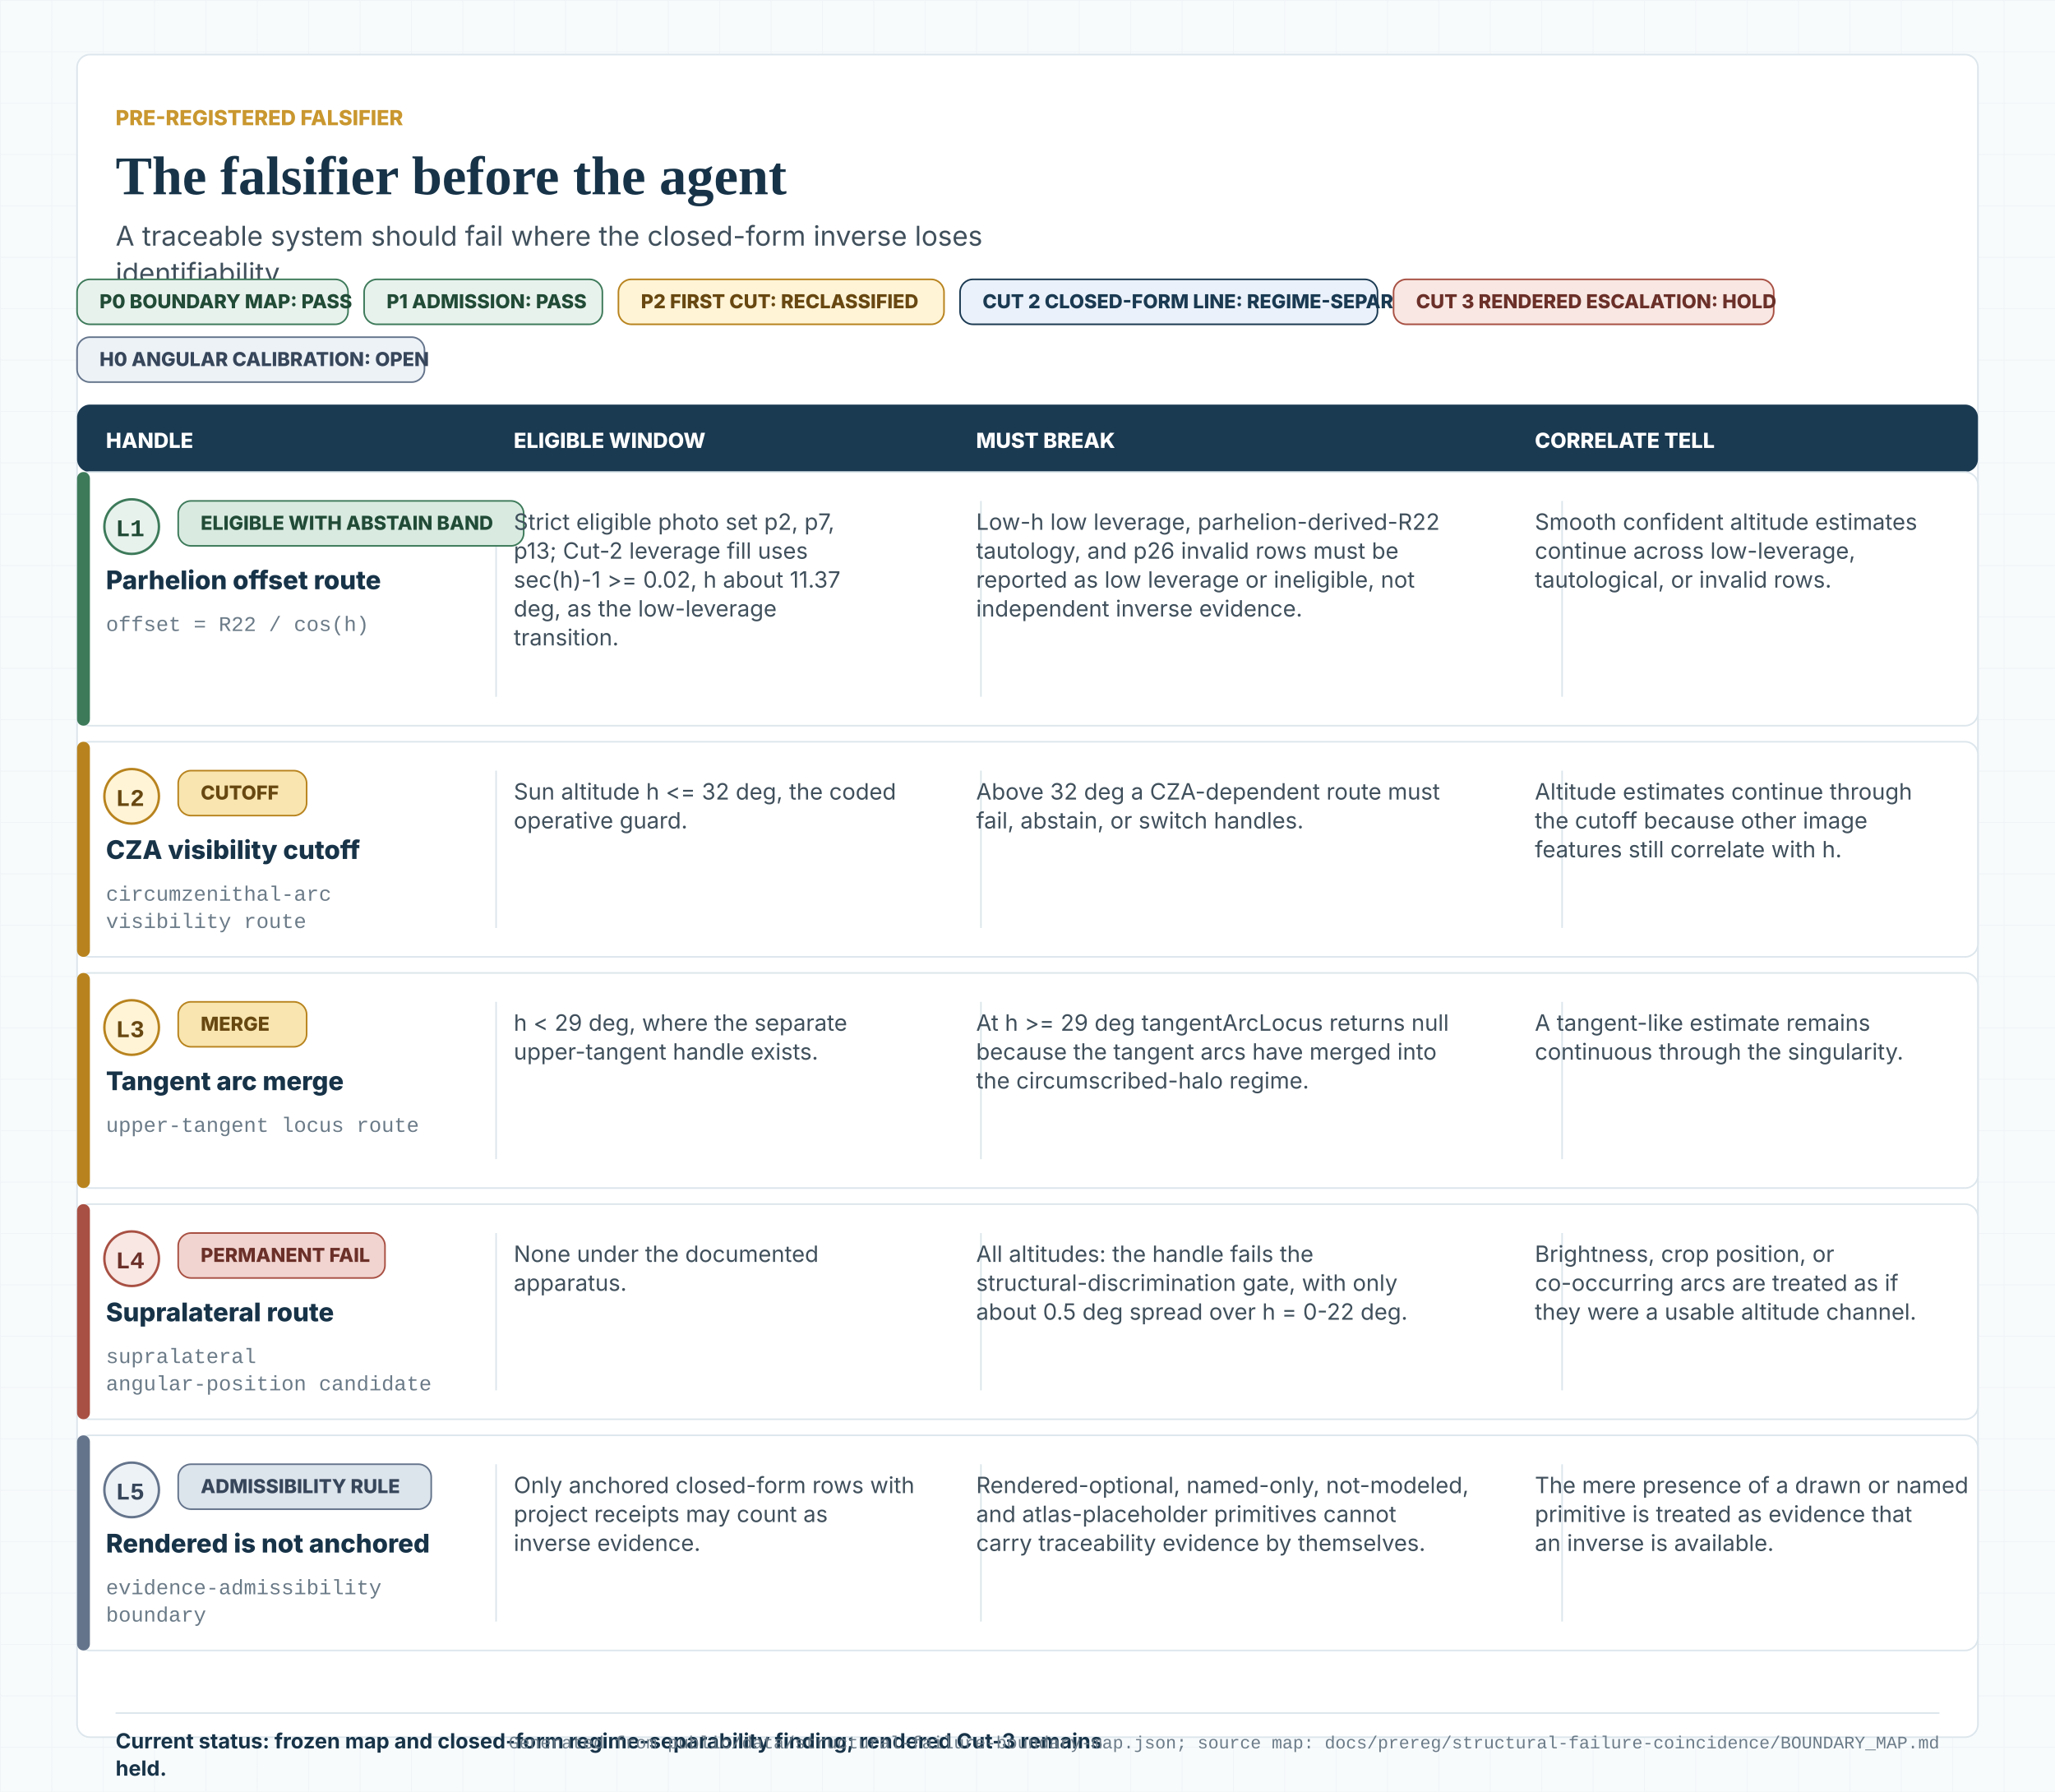
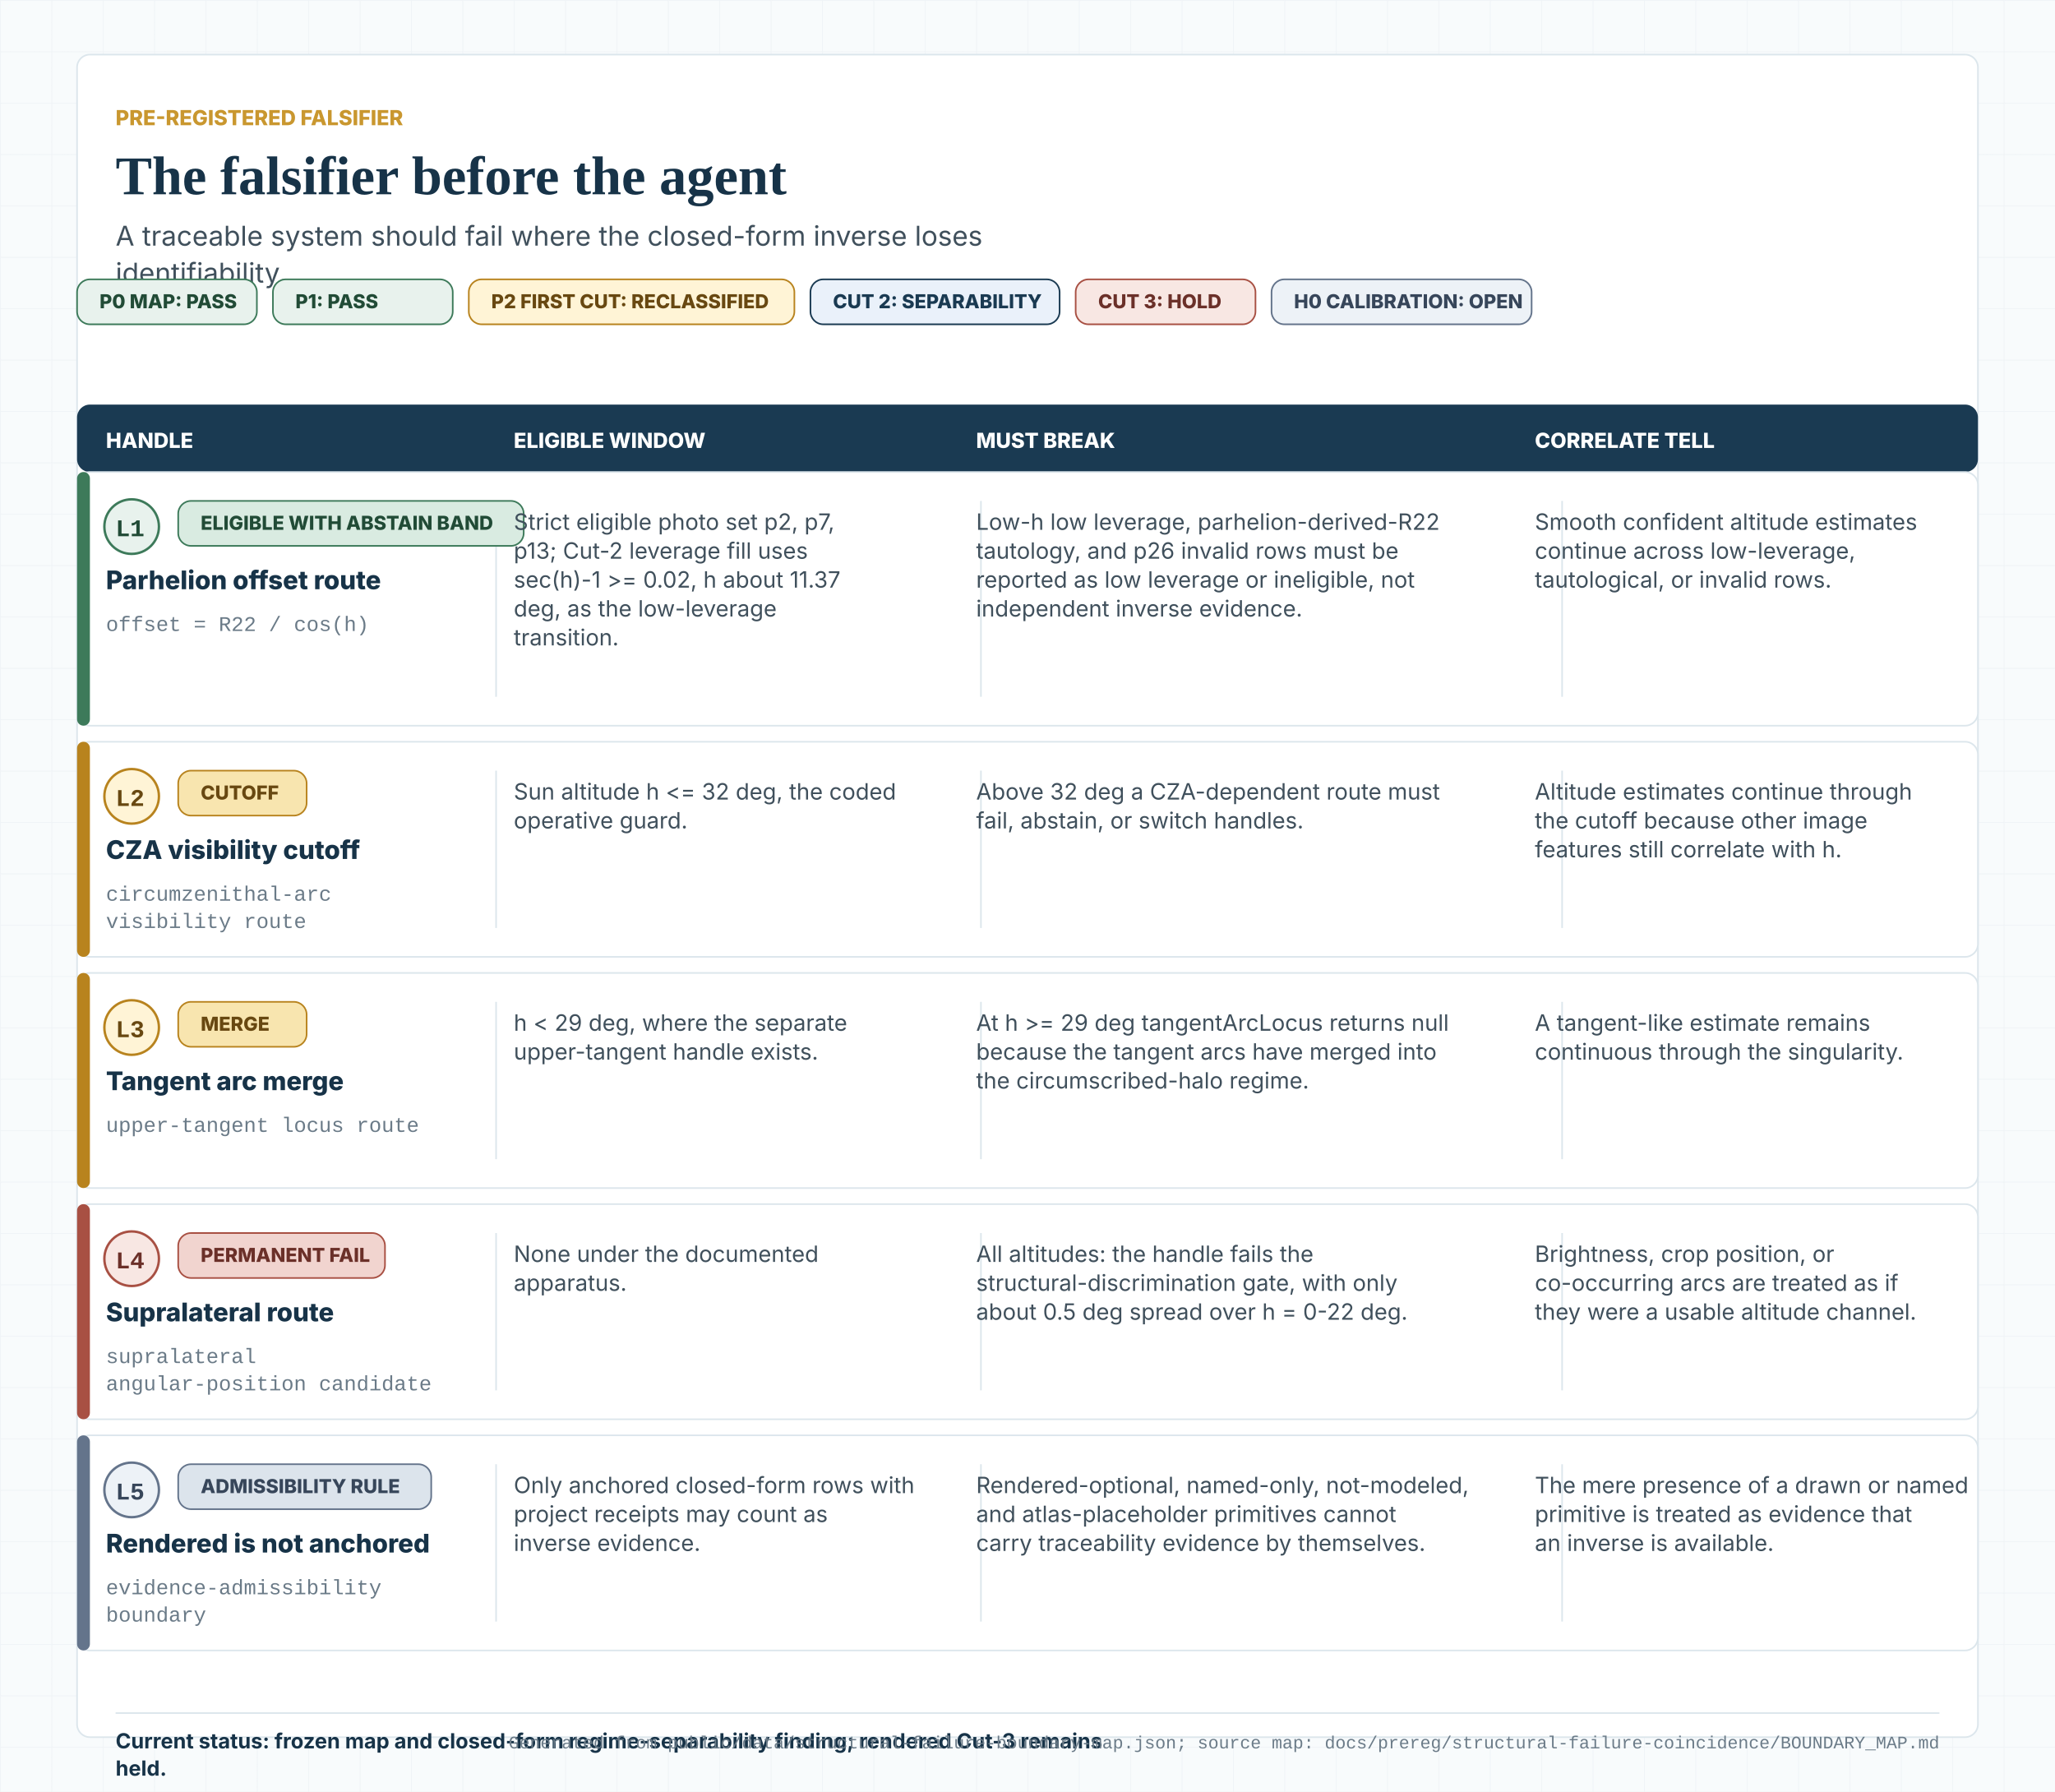
<svg xmlns="http://www.w3.org/2000/svg" width="1280" height="1116" viewBox="0 0 1280 1116" role="img" aria-labelledby="title desc">
  <defs>
    <pattern id="grid" width="32" height="32" patternUnits="userSpaceOnUse">
      <path d="M 32 0 L 0 0 0 32" fill="none" stroke="#E8EEF2" stroke-width="1" />
    </pattern>
  </defs>
  <rect width="1280" height="1116" fill="#F8FBFC" />
  <rect width="1280" height="1116" fill="url(#grid)" opacity="0.55" />
  <rect x="48" y="34" width="1184" height="1048" rx="8" fill="#FFFFFF" stroke="#DCE6EC" stroke-width="1" />
  <text x="72" y="78" fill="#C9972F" font-family="system-ui, -apple-system, BlinkMacSystemFont, 'Segoe UI', sans-serif" font-size="13" font-weight="800" letter-spacing="0">PRE-REGISTERED FALSIFIER</text>
  <text x="72" y="121" fill="#173348" font-family="Georgia, 'Times New Roman', serif" font-size="34" font-weight="700" letter-spacing="0">The falsifier before the agent</text>
  <text x="72" y="153" fill="#40505C" font-family="system-ui, -apple-system, BlinkMacSystemFont, 'Segoe UI', sans-serif" font-size="17" font-weight="400" letter-spacing="0">
    <tspan x="72" dy="0">A traceable system should fail where the closed-form inverse loses</tspan>
    <tspan x="72" dy="23">identifiability.</tspan>
  </text>
-   <g>
-     <rect x="48" y="174" width="168.8" height="28" rx="8" fill="#E8F2ED" stroke="#3D7A5A" stroke-width="1" />
-     <text x="62" y="192" fill="#214B36" font-family="system-ui, -apple-system, BlinkMacSystemFont, 'Segoe UI', sans-serif" font-size="12" font-weight="800" letter-spacing="0">P0 BOUNDARY MAP: PASS</text>
-   </g>
-   <g>
-     <rect x="226.8" y="174" width="148.4" height="28" rx="8" fill="#E8F2ED" stroke="#3D7A5A" stroke-width="1" />
-     <text x="240.8" y="192" fill="#214B36" font-family="system-ui, -apple-system, BlinkMacSystemFont, 'Segoe UI', sans-serif" font-size="12" font-weight="800" letter-spacing="0">P1 ADMISSION: PASS</text>
-   </g>
-   <g>
-     <rect x="385.2" y="174" width="202.8" height="28" rx="8" fill="#FFF4D6" stroke="#B8831E" stroke-width="1" />
-     <text x="399.2" y="192" fill="#684811" font-family="system-ui, -apple-system, BlinkMacSystemFont, 'Segoe UI', sans-serif" font-size="12" font-weight="800" letter-spacing="0">P2 FIRST CUT: RECLASSIFIED</text>
-   </g>
-   <g>
-     <rect x="598" y="174" width="260" height="28" rx="8" fill="#EAF1FA" stroke="#1A3A52" stroke-width="1" />
-     <text x="612" y="192" fill="#1A3A52" font-family="system-ui, -apple-system, BlinkMacSystemFont, 'Segoe UI', sans-serif" font-size="12" font-weight="800" letter-spacing="0">CUT 2 CLOSED-FORM LINE: REGIME-SEPARABILITY</text>
-   </g>
-   <g>
-     <rect x="868" y="174" width="236.8" height="28" rx="8" fill="#F8E7E3" stroke="#A85043" stroke-width="1" />
-     <text x="882" y="192" fill="#6B3029" font-family="system-ui, -apple-system, BlinkMacSystemFont, 'Segoe UI', sans-serif" font-size="12" font-weight="800" letter-spacing="0">CUT 3 RENDERED ESCALATION: HOLD</text>
-   </g>
-   <g>
-     <rect x="48" y="210" width="216.4" height="28" rx="8" fill="#EDF2F7" stroke="#64748B" stroke-width="1" />
-     <text x="62" y="228" fill="#37465A" font-family="system-ui, -apple-system, BlinkMacSystemFont, 'Segoe UI', sans-serif" font-size="12" font-weight="800" letter-spacing="0">H0 ANGULAR CALIBRATION: OPEN</text>
+   <g class="status-chip" data-id="p0" data-label="P0 boundary map" data-status="pass" data-public-label="Frozen falsifier written" data-source="docs/prereg/structural-failure-coincidence/BOUNDARY_MAP.md">
+     <rect x="48" y="174" width="112" height="28" rx="8" fill="#E8F2ED" stroke="#3D7A5A" stroke-width="1" />
+     <text x="62" y="192" fill="#214B36" font-family="system-ui, -apple-system, BlinkMacSystemFont, 'Segoe UI', sans-serif" font-size="12" font-weight="800" letter-spacing="0">P0 MAP: PASS</text>
+   </g>
+   <g class="status-chip" data-id="p1" data-label="P1 admission" data-status="pass" data-public-label="Boundary map admitted as testable apparatus" data-source="docs/prereg/structural-failure-coincidence/P1_ADMISSION.md">
+     <rect x="170" y="174" width="112" height="28" rx="8" fill="#E8F2ED" stroke="#3D7A5A" stroke-width="1" />
+     <text x="184" y="192" fill="#214B36" font-family="system-ui, -apple-system, BlinkMacSystemFont, 'Segoe UI', sans-serif" font-size="12" font-weight="800" letter-spacing="0">P1: PASS</text>
+   </g>
+   <g class="status-chip" data-id="p2-first-cut" data-label="P2 first cut" data-status="reclassified" data-public-label="Machinery live; route test vacuous" data-source="docs/prereg/structural-failure-coincidence/P2_RESULTS.md">
+     <rect x="292" y="174" width="202.8" height="28" rx="8" fill="#FFF4D6" stroke="#B8831E" stroke-width="1" />
+     <text x="306" y="192" fill="#684811" font-family="system-ui, -apple-system, BlinkMacSystemFont, 'Segoe UI', sans-serif" font-size="12" font-weight="800" letter-spacing="0">P2 FIRST CUT: RECLASSIFIED</text>
+   </g>
+   <g class="status-chip" data-id="cut2" data-label="Cut 2 closed-form line" data-status="regime-separability" data-public-label="Closed-form correlate cannot compete where the route is eligible" data-source="docs/prereg/structural-failure-coincidence/P2_CUT2_WAVE42_DISPOSITION.md">
+     <rect x="504.8" y="174" width="155.2" height="28" rx="8" fill="#EAF1FA" stroke="#1A3A52" stroke-width="1" />
+     <text x="518.8" y="192" fill="#1A3A52" font-family="system-ui, -apple-system, BlinkMacSystemFont, 'Segoe UI', sans-serif" font-size="12" font-weight="800" letter-spacing="0">CUT 2: SEPARABILITY</text>
+   </g>
+   <g class="status-chip" data-id="cut3" data-label="Cut 3 rendered escalation" data-status="hold" data-public-label="Spec opened; execution held on H0/corpus/admission artifacts" data-source="docs/prereg/structural-failure-coincidence/P2_CUT3_ADMISSION.md">
+     <rect x="670" y="174" width="112" height="28" rx="8" fill="#F8E7E3" stroke="#A85043" stroke-width="1" />
+     <text x="684" y="192" fill="#6B3029" font-family="system-ui, -apple-system, BlinkMacSystemFont, 'Segoe UI', sans-serif" font-size="12" font-weight="800" letter-spacing="0">CUT 3: HOLD</text>
+   </g>
+   <g class="status-chip" data-id="h0" data-label="H0 angular calibration" data-status="open" data-public-label="Checker design exists; real-frame negative side remains open" data-source="docs/prereg/structural-failure-coincidence/P2_CUT3_H0_CALIBRATION.md">
+     <rect x="792" y="174" width="162" height="28" rx="8" fill="#EDF2F7" stroke="#64748B" stroke-width="1" />
+     <text x="806" y="192" fill="#37465A" font-family="system-ui, -apple-system, BlinkMacSystemFont, 'Segoe UI', sans-serif" font-size="12" font-weight="800" letter-spacing="0">H0 CALIBRATION: OPEN</text>
  </g>
  <rect x="48" y="252" width="1184" height="42" rx="8" fill="#1A3A52" />
  <text x="66" y="279" fill="#FFFFFF" font-family="system-ui, -apple-system, BlinkMacSystemFont, 'Segoe UI', sans-serif" font-size="13" font-weight="800" letter-spacing="0">HANDLE</text>
  <text x="320" y="279" fill="#FFFFFF" font-family="system-ui, -apple-system, BlinkMacSystemFont, 'Segoe UI', sans-serif" font-size="13" font-weight="800" letter-spacing="0">ELIGIBLE WINDOW</text>
  <text x="608" y="279" fill="#FFFFFF" font-family="system-ui, -apple-system, BlinkMacSystemFont, 'Segoe UI', sans-serif" font-size="13" font-weight="800" letter-spacing="0">MUST BREAK</text>
  <text x="956" y="279" fill="#FFFFFF" font-family="system-ui, -apple-system, BlinkMacSystemFont, 'Segoe UI', sans-serif" font-size="13" font-weight="800" letter-spacing="0">CORRELATE TELL</text>
-   <g>
+   <g class="boundary-row" data-id="L1" data-title="Parhelion offset route" data-status="eligible with abstain band" data-visual-class="eligible-abstain" data-handle="offset = R22 / cos(h)">
    <rect x="48" y="294" width="1184" height="158" rx="8" fill="#FFFFFF" stroke="#DCE6EC" stroke-width="1" />
    <rect x="48" y="294" width="8" height="158" rx="4" fill="#3D7A5A" />
    <line x1="309" y1="312" x2="309" y2="434" stroke="#DCE6EC" stroke-width="1" />
    <line x1="611" y1="312" x2="611" y2="434" stroke="#DCE6EC" stroke-width="1" />
    <line x1="973" y1="312" x2="973" y2="434" stroke="#DCE6EC" stroke-width="1" />
    <circle cx="82" cy="328" r="17" fill="#E8F2ED" stroke="#3D7A5A" stroke-width="1.5" />
    <text x="72" y="334" fill="#214B36" font-family="ui-monospace, SFMono-Regular, Consolas, 'Liberation Mono', monospace" font-size="15" font-weight="800" letter-spacing="0">L1</text>
-     <g>
+     <g class="locus-status-chip" data-id="L1" data-status="eligible with abstain band">
      <rect x="111" y="312" width="215.2" height="28" rx="8" fill="#D9EBE1" stroke="#3D7A5A" stroke-width="1" />
      <text x="125" y="330" fill="#214B36" font-family="system-ui, -apple-system, BlinkMacSystemFont, 'Segoe UI', sans-serif" font-size="12" font-weight="800" letter-spacing="0">ELIGIBLE WITH ABSTAIN BAND</text>
    </g>
    <text x="66" y="367" fill="#173348" font-family="system-ui, -apple-system, BlinkMacSystemFont, 'Segoe UI', sans-serif" font-size="16" font-weight="800" letter-spacing="0">
      <tspan x="66" dy="0">Parhelion offset route</tspan>
    </text>
    <text x="66" y="393" fill="#6B7B88" font-family="ui-monospace, SFMono-Regular, Consolas, 'Liberation Mono', monospace" font-size="13" font-weight="400" letter-spacing="0">
      <tspan x="66" dy="0">offset = R22 / cos(h)</tspan>
    </text>
    <text x="320" y="330" fill="#40505C" font-family="system-ui, -apple-system, BlinkMacSystemFont, 'Segoe UI', sans-serif" font-size="14" font-weight="400" letter-spacing="0">
      <tspan x="320" dy="0">Strict eligible photo set p2, p7,</tspan>
      <tspan x="320" dy="18">p13; Cut-2 leverage fill uses</tspan>
      <tspan x="320" dy="18">sec(h)-1 &gt;= 0.02, h about 11.37</tspan>
      <tspan x="320" dy="18">deg, as the low-leverage</tspan>
      <tspan x="320" dy="18">transition.</tspan>
    </text>
    <text x="608" y="330" fill="#40505C" font-family="system-ui, -apple-system, BlinkMacSystemFont, 'Segoe UI', sans-serif" font-size="14" font-weight="400" letter-spacing="0">
      <tspan x="608" dy="0">Low-h low leverage, parhelion-derived-R22</tspan>
      <tspan x="608" dy="18">tautology, and p26 invalid rows must be</tspan>
      <tspan x="608" dy="18">reported as low leverage or ineligible, not</tspan>
      <tspan x="608" dy="18">independent inverse evidence.</tspan>
    </text>
    <text x="956" y="330" fill="#40505C" font-family="system-ui, -apple-system, BlinkMacSystemFont, 'Segoe UI', sans-serif" font-size="14" font-weight="400" letter-spacing="0">
      <tspan x="956" dy="0">Smooth confident altitude estimates</tspan>
      <tspan x="956" dy="18">continue across low-leverage,</tspan>
      <tspan x="956" dy="18">tautological, or invalid rows.</tspan>
    </text>
  </g>
-   <g>
+   <g class="boundary-row" data-id="L2" data-title="CZA visibility cutoff" data-status="cutoff" data-visual-class="cutoff" data-handle="circumzenithal-arc visibility route">
    <rect x="48" y="462" width="1184" height="134" rx="8" fill="#FFFFFF" stroke="#DCE6EC" stroke-width="1" />
    <rect x="48" y="462" width="8" height="134" rx="4" fill="#B8831E" />
    <line x1="309" y1="480" x2="309" y2="578" stroke="#DCE6EC" stroke-width="1" />
    <line x1="611" y1="480" x2="611" y2="578" stroke="#DCE6EC" stroke-width="1" />
    <line x1="973" y1="480" x2="973" y2="578" stroke="#DCE6EC" stroke-width="1" />
    <circle cx="82" cy="496" r="17" fill="#FFF4D6" stroke="#B8831E" stroke-width="1.5" />
    <text x="72" y="502" fill="#684811" font-family="ui-monospace, SFMono-Regular, Consolas, 'Liberation Mono', monospace" font-size="15" font-weight="800" letter-spacing="0">L2</text>
-     <g>
+     <g class="locus-status-chip" data-id="L2" data-status="cutoff">
      <rect x="111" y="480" width="80" height="28" rx="8" fill="#F8E5AF" stroke="#B8831E" stroke-width="1" />
      <text x="125" y="498" fill="#684811" font-family="system-ui, -apple-system, BlinkMacSystemFont, 'Segoe UI', sans-serif" font-size="12" font-weight="800" letter-spacing="0">CUTOFF</text>
    </g>
    <text x="66" y="535" fill="#173348" font-family="system-ui, -apple-system, BlinkMacSystemFont, 'Segoe UI', sans-serif" font-size="16" font-weight="800" letter-spacing="0">
      <tspan x="66" dy="0">CZA visibility cutoff</tspan>
    </text>
    <text x="66" y="561" fill="#6B7B88" font-family="ui-monospace, SFMono-Regular, Consolas, 'Liberation Mono', monospace" font-size="13" font-weight="400" letter-spacing="0">
      <tspan x="66" dy="0">circumzenithal-arc</tspan>
      <tspan x="66" dy="17">visibility route</tspan>
    </text>
    <text x="320" y="498" fill="#40505C" font-family="system-ui, -apple-system, BlinkMacSystemFont, 'Segoe UI', sans-serif" font-size="14" font-weight="400" letter-spacing="0">
      <tspan x="320" dy="0">Sun altitude h &lt;= 32 deg, the coded</tspan>
      <tspan x="320" dy="18">operative guard.</tspan>
    </text>
    <text x="608" y="498" fill="#40505C" font-family="system-ui, -apple-system, BlinkMacSystemFont, 'Segoe UI', sans-serif" font-size="14" font-weight="400" letter-spacing="0">
      <tspan x="608" dy="0">Above 32 deg a CZA-dependent route must</tspan>
      <tspan x="608" dy="18">fail, abstain, or switch handles.</tspan>
    </text>
    <text x="956" y="498" fill="#40505C" font-family="system-ui, -apple-system, BlinkMacSystemFont, 'Segoe UI', sans-serif" font-size="14" font-weight="400" letter-spacing="0">
      <tspan x="956" dy="0">Altitude estimates continue through</tspan>
      <tspan x="956" dy="18">the cutoff because other image</tspan>
      <tspan x="956" dy="18">features still correlate with h.</tspan>
    </text>
  </g>
-   <g>
+   <g class="boundary-row" data-id="L3" data-title="Tangent arc merge" data-status="merge" data-visual-class="merge" data-handle="upper-tangent locus route">
    <rect x="48" y="606" width="1184" height="134" rx="8" fill="#FFFFFF" stroke="#DCE6EC" stroke-width="1" />
    <rect x="48" y="606" width="8" height="134" rx="4" fill="#B8831E" />
    <line x1="309" y1="624" x2="309" y2="722" stroke="#DCE6EC" stroke-width="1" />
    <line x1="611" y1="624" x2="611" y2="722" stroke="#DCE6EC" stroke-width="1" />
    <line x1="973" y1="624" x2="973" y2="722" stroke="#DCE6EC" stroke-width="1" />
    <circle cx="82" cy="640" r="17" fill="#FFF4D6" stroke="#B8831E" stroke-width="1.5" />
    <text x="72" y="646" fill="#684811" font-family="ui-monospace, SFMono-Regular, Consolas, 'Liberation Mono', monospace" font-size="15" font-weight="800" letter-spacing="0">L3</text>
-     <g>
+     <g class="locus-status-chip" data-id="L3" data-status="merge">
      <rect x="111" y="624" width="80" height="28" rx="8" fill="#F8E5AF" stroke="#B8831E" stroke-width="1" />
      <text x="125" y="642" fill="#684811" font-family="system-ui, -apple-system, BlinkMacSystemFont, 'Segoe UI', sans-serif" font-size="12" font-weight="800" letter-spacing="0">MERGE</text>
    </g>
    <text x="66" y="679" fill="#173348" font-family="system-ui, -apple-system, BlinkMacSystemFont, 'Segoe UI', sans-serif" font-size="16" font-weight="800" letter-spacing="0">
      <tspan x="66" dy="0">Tangent arc merge</tspan>
    </text>
    <text x="66" y="705" fill="#6B7B88" font-family="ui-monospace, SFMono-Regular, Consolas, 'Liberation Mono', monospace" font-size="13" font-weight="400" letter-spacing="0">
      <tspan x="66" dy="0">upper-tangent locus route</tspan>
    </text>
    <text x="320" y="642" fill="#40505C" font-family="system-ui, -apple-system, BlinkMacSystemFont, 'Segoe UI', sans-serif" font-size="14" font-weight="400" letter-spacing="0">
      <tspan x="320" dy="0">h &lt; 29 deg, where the separate</tspan>
      <tspan x="320" dy="18">upper-tangent handle exists.</tspan>
    </text>
    <text x="608" y="642" fill="#40505C" font-family="system-ui, -apple-system, BlinkMacSystemFont, 'Segoe UI', sans-serif" font-size="14" font-weight="400" letter-spacing="0">
      <tspan x="608" dy="0">At h &gt;= 29 deg tangentArcLocus returns null</tspan>
      <tspan x="608" dy="18">because the tangent arcs have merged into</tspan>
      <tspan x="608" dy="18">the circumscribed-halo regime.</tspan>
    </text>
    <text x="956" y="642" fill="#40505C" font-family="system-ui, -apple-system, BlinkMacSystemFont, 'Segoe UI', sans-serif" font-size="14" font-weight="400" letter-spacing="0">
      <tspan x="956" dy="0">A tangent-like estimate remains</tspan>
      <tspan x="956" dy="18">continuous through the singularity.</tspan>
    </text>
  </g>
-   <g>
+   <g class="boundary-row" data-id="L4" data-title="Supralateral route" data-status="permanent fail" data-visual-class="permanent-fail" data-handle="supralateral angular-position candidate">
    <rect x="48" y="750" width="1184" height="134" rx="8" fill="#FFFFFF" stroke="#DCE6EC" stroke-width="1" />
    <rect x="48" y="750" width="8" height="134" rx="4" fill="#A85043" />
    <line x1="309" y1="768" x2="309" y2="866" stroke="#DCE6EC" stroke-width="1" />
    <line x1="611" y1="768" x2="611" y2="866" stroke="#DCE6EC" stroke-width="1" />
    <line x1="973" y1="768" x2="973" y2="866" stroke="#DCE6EC" stroke-width="1" />
    <circle cx="82" cy="784" r="17" fill="#F8E7E3" stroke="#A85043" stroke-width="1.5" />
    <text x="72" y="790" fill="#6B3029" font-family="ui-monospace, SFMono-Regular, Consolas, 'Liberation Mono', monospace" font-size="15" font-weight="800" letter-spacing="0">L4</text>
-     <g>
+     <g class="locus-status-chip" data-id="L4" data-status="permanent fail">
      <rect x="111" y="768" width="128.8" height="28" rx="8" fill="#F1D4CF" stroke="#A85043" stroke-width="1" />
      <text x="125" y="786" fill="#6B3029" font-family="system-ui, -apple-system, BlinkMacSystemFont, 'Segoe UI', sans-serif" font-size="12" font-weight="800" letter-spacing="0">PERMANENT FAIL</text>
    </g>
    <text x="66" y="823" fill="#173348" font-family="system-ui, -apple-system, BlinkMacSystemFont, 'Segoe UI', sans-serif" font-size="16" font-weight="800" letter-spacing="0">
      <tspan x="66" dy="0">Supralateral route</tspan>
    </text>
    <text x="66" y="849" fill="#6B7B88" font-family="ui-monospace, SFMono-Regular, Consolas, 'Liberation Mono', monospace" font-size="13" font-weight="400" letter-spacing="0">
      <tspan x="66" dy="0">supralateral</tspan>
      <tspan x="66" dy="17">angular-position candidate</tspan>
    </text>
    <text x="320" y="786" fill="#40505C" font-family="system-ui, -apple-system, BlinkMacSystemFont, 'Segoe UI', sans-serif" font-size="14" font-weight="400" letter-spacing="0">
      <tspan x="320" dy="0">None under the documented</tspan>
      <tspan x="320" dy="18">apparatus.</tspan>
    </text>
    <text x="608" y="786" fill="#40505C" font-family="system-ui, -apple-system, BlinkMacSystemFont, 'Segoe UI', sans-serif" font-size="14" font-weight="400" letter-spacing="0">
      <tspan x="608" dy="0">All altitudes: the handle fails the</tspan>
      <tspan x="608" dy="18">structural-discrimination gate, with only</tspan>
      <tspan x="608" dy="18">about 0.5 deg spread over h = 0-22 deg.</tspan>
    </text>
    <text x="956" y="786" fill="#40505C" font-family="system-ui, -apple-system, BlinkMacSystemFont, 'Segoe UI', sans-serif" font-size="14" font-weight="400" letter-spacing="0">
      <tspan x="956" dy="0">Brightness, crop position, or</tspan>
      <tspan x="956" dy="18">co-occurring arcs are treated as if</tspan>
      <tspan x="956" dy="18">they were a usable altitude channel.</tspan>
    </text>
  </g>
-   <g>
+   <g class="boundary-row" data-id="L5" data-title="Rendered is not anchored" data-status="admissibility rule" data-visual-class="admissibility" data-handle="evidence-admissibility boundary">
    <rect x="48" y="894" width="1184" height="134" rx="8" fill="#FFFFFF" stroke="#DCE6EC" stroke-width="1" />
    <rect x="48" y="894" width="8" height="134" rx="4" fill="#64748B" />
    <line x1="309" y1="912" x2="309" y2="1010" stroke="#DCE6EC" stroke-width="1" />
    <line x1="611" y1="912" x2="611" y2="1010" stroke="#DCE6EC" stroke-width="1" />
    <line x1="973" y1="912" x2="973" y2="1010" stroke="#DCE6EC" stroke-width="1" />
    <circle cx="82" cy="928" r="17" fill="#EDF2F7" stroke="#64748B" stroke-width="1.5" />
    <text x="72" y="934" fill="#37465A" font-family="ui-monospace, SFMono-Regular, Consolas, 'Liberation Mono', monospace" font-size="15" font-weight="800" letter-spacing="0">L5</text>
-     <g>
+     <g class="locus-status-chip" data-id="L5" data-status="admissibility rule">
      <rect x="111" y="912" width="157.6" height="28" rx="8" fill="#DCE4EC" stroke="#64748B" stroke-width="1" />
      <text x="125" y="930" fill="#37465A" font-family="system-ui, -apple-system, BlinkMacSystemFont, 'Segoe UI', sans-serif" font-size="12" font-weight="800" letter-spacing="0">ADMISSIBILITY RULE</text>
    </g>
    <text x="66" y="967" fill="#173348" font-family="system-ui, -apple-system, BlinkMacSystemFont, 'Segoe UI', sans-serif" font-size="16" font-weight="800" letter-spacing="0">
      <tspan x="66" dy="0">Rendered is not anchored</tspan>
    </text>
    <text x="66" y="993" fill="#6B7B88" font-family="ui-monospace, SFMono-Regular, Consolas, 'Liberation Mono', monospace" font-size="13" font-weight="400" letter-spacing="0">
      <tspan x="66" dy="0">evidence-admissibility</tspan>
      <tspan x="66" dy="17">boundary</tspan>
    </text>
    <text x="320" y="930" fill="#40505C" font-family="system-ui, -apple-system, BlinkMacSystemFont, 'Segoe UI', sans-serif" font-size="14" font-weight="400" letter-spacing="0">
      <tspan x="320" dy="0">Only anchored closed-form rows with</tspan>
      <tspan x="320" dy="18">project receipts may count as</tspan>
      <tspan x="320" dy="18">inverse evidence.</tspan>
    </text>
    <text x="608" y="930" fill="#40505C" font-family="system-ui, -apple-system, BlinkMacSystemFont, 'Segoe UI', sans-serif" font-size="14" font-weight="400" letter-spacing="0">
      <tspan x="608" dy="0">Rendered-optional, named-only, not-modeled,</tspan>
      <tspan x="608" dy="18">and atlas-placeholder primitives cannot</tspan>
      <tspan x="608" dy="18">carry traceability evidence by themselves.</tspan>
    </text>
    <text x="956" y="930" fill="#40505C" font-family="system-ui, -apple-system, BlinkMacSystemFont, 'Segoe UI', sans-serif" font-size="14" font-weight="400" letter-spacing="0">
      <tspan x="956" dy="0">The mere presence of a drawn or named</tspan>
      <tspan x="956" dy="18">primitive is treated as evidence that</tspan>
      <tspan x="956" dy="18">an inverse is available.</tspan>
    </text>
  </g>
  <line x1="72" y1="1067" x2="1208" y2="1067" stroke="#DCE6EC" stroke-width="1" />
  <text x="72" y="1089" fill="#173348" font-family="system-ui, -apple-system, BlinkMacSystemFont, 'Segoe UI', sans-serif" font-size="13" font-weight="700" letter-spacing="0">
    <tspan x="72" dy="0">Current status: frozen map and closed-form regime-separability finding; rendered Cut-3 remains</tspan>
    <tspan x="72" dy="17">held.</tspan>
  </text>
  <text x="1208" y="1089" text-anchor="end" fill="#6B7B88" font-family="ui-monospace, SFMono-Regular, Consolas, 'Liberation Mono', monospace" font-size="11" letter-spacing="0">Generated from public/data/structural-failure-boundary-map.json; source map: docs/prereg/structural-failure-coincidence/BOUNDARY_MAP.md</text>
</svg>
